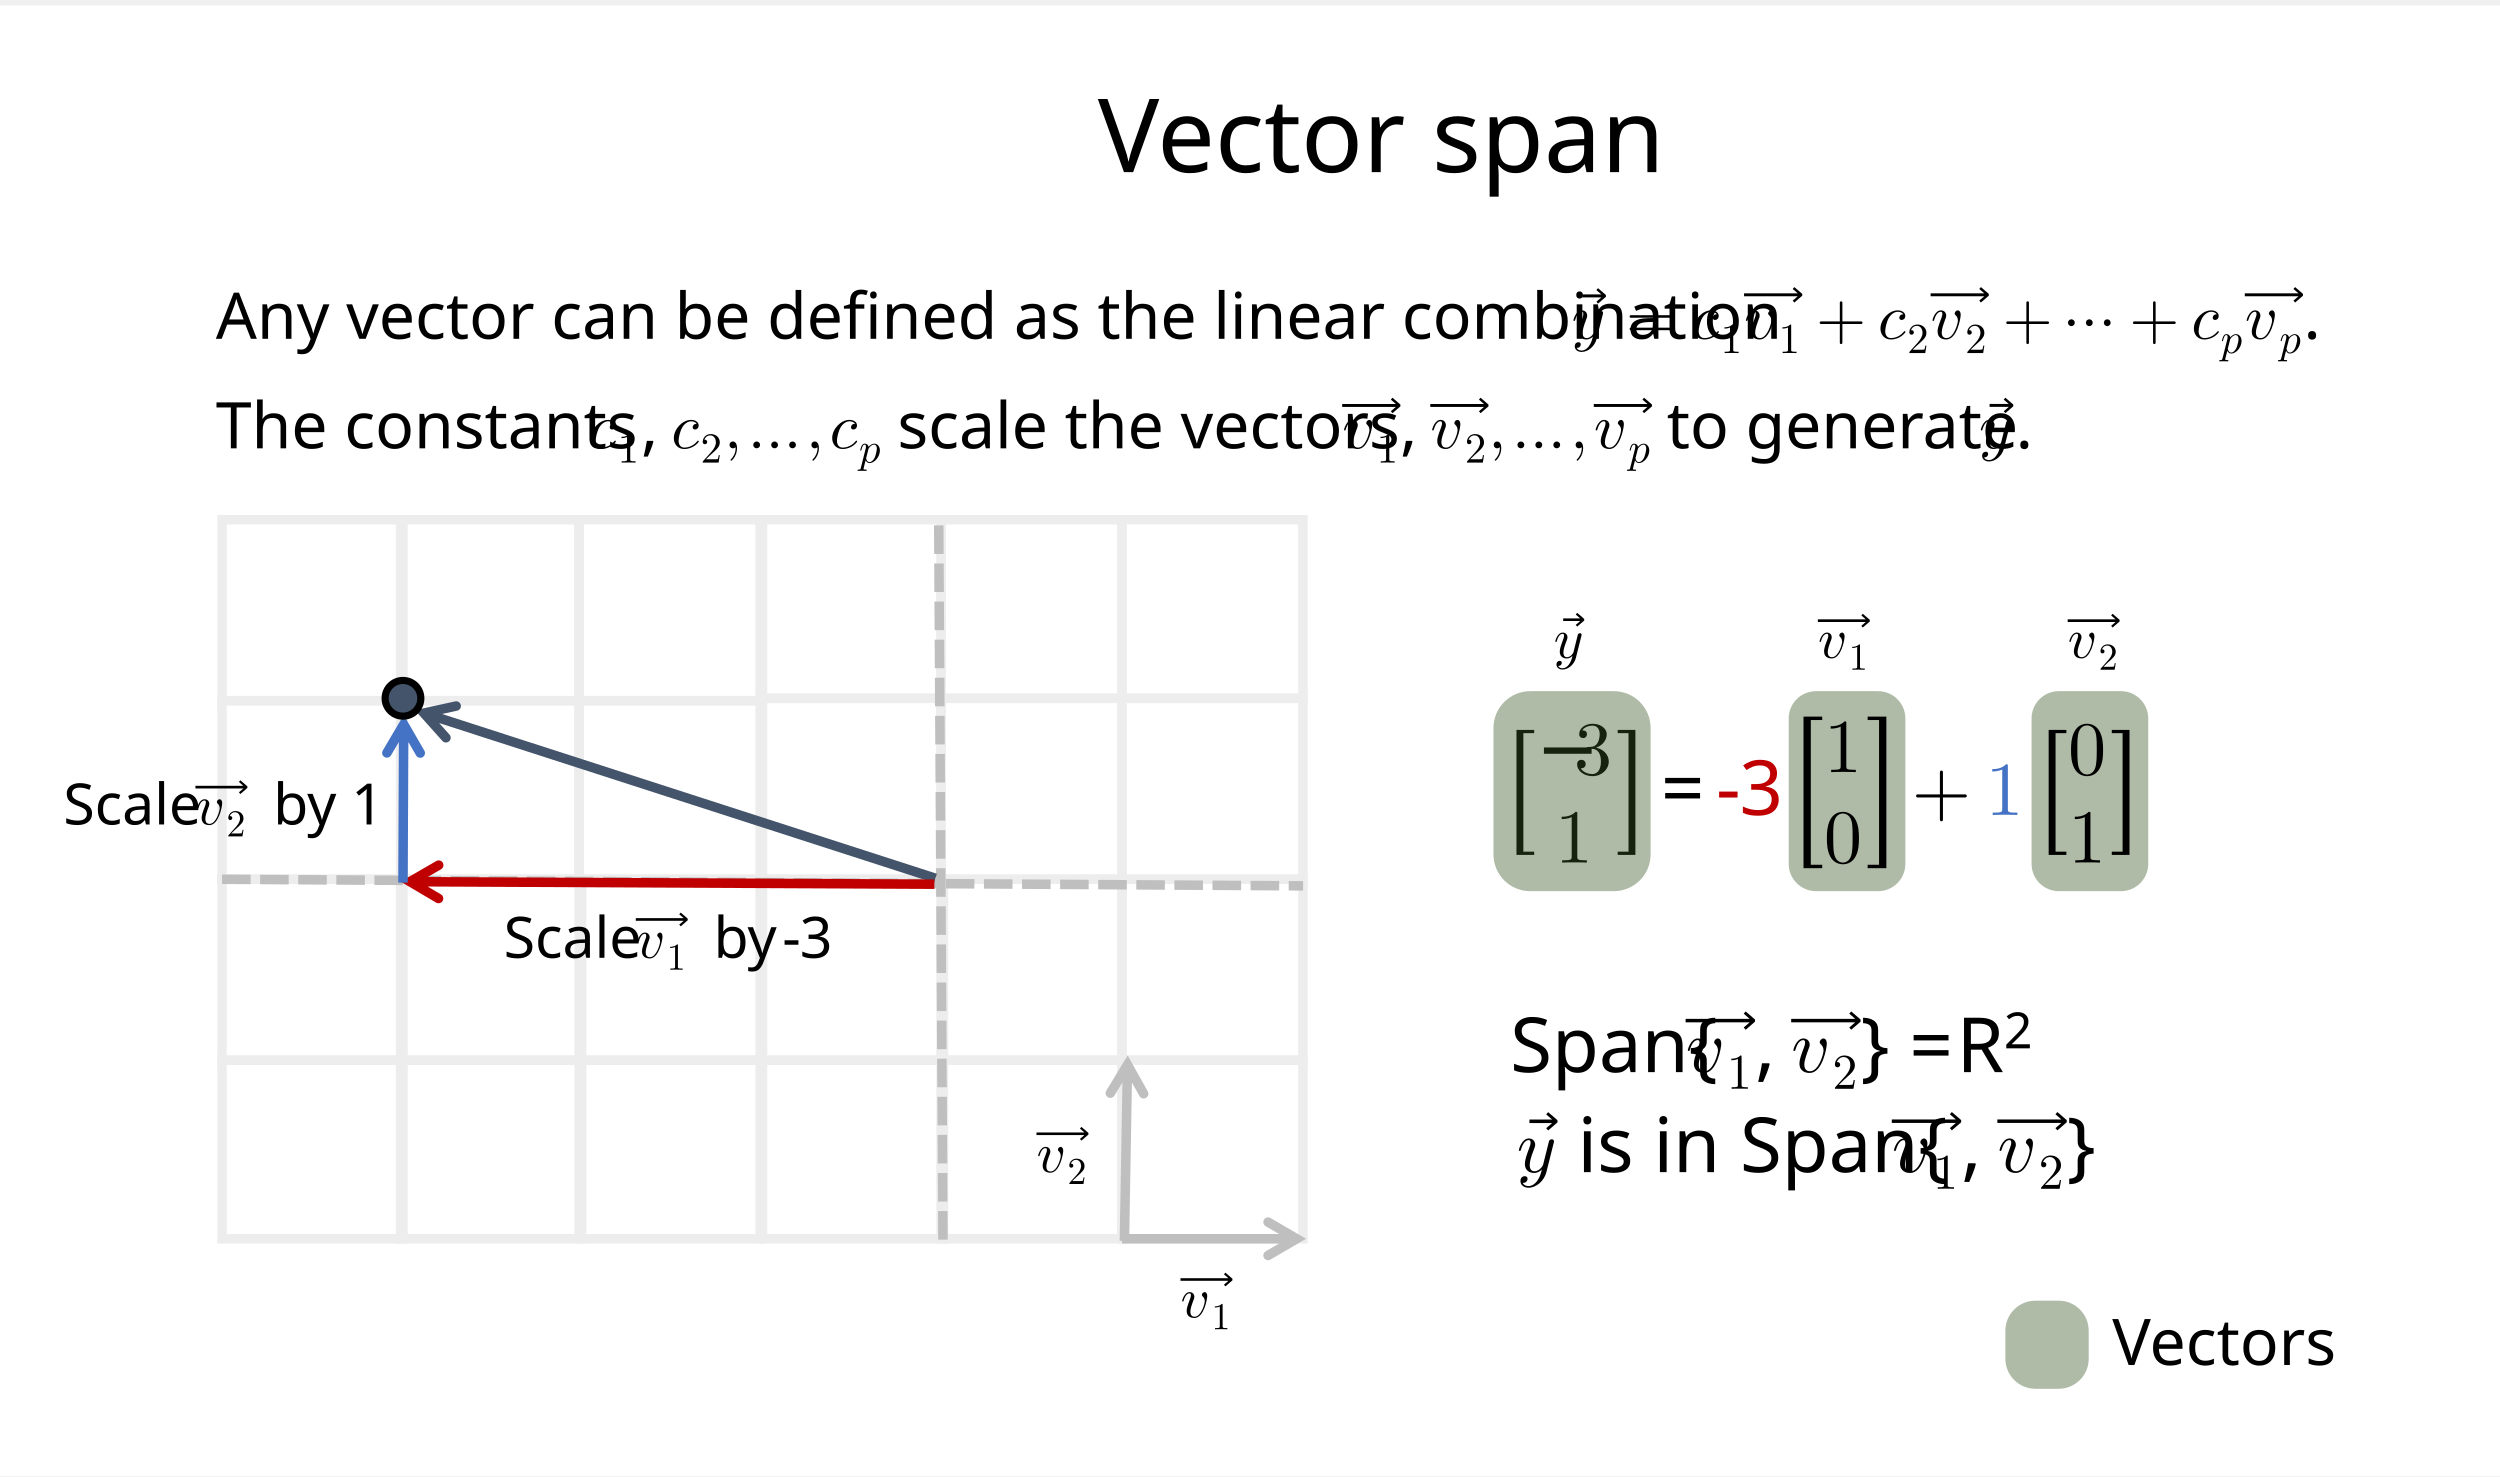
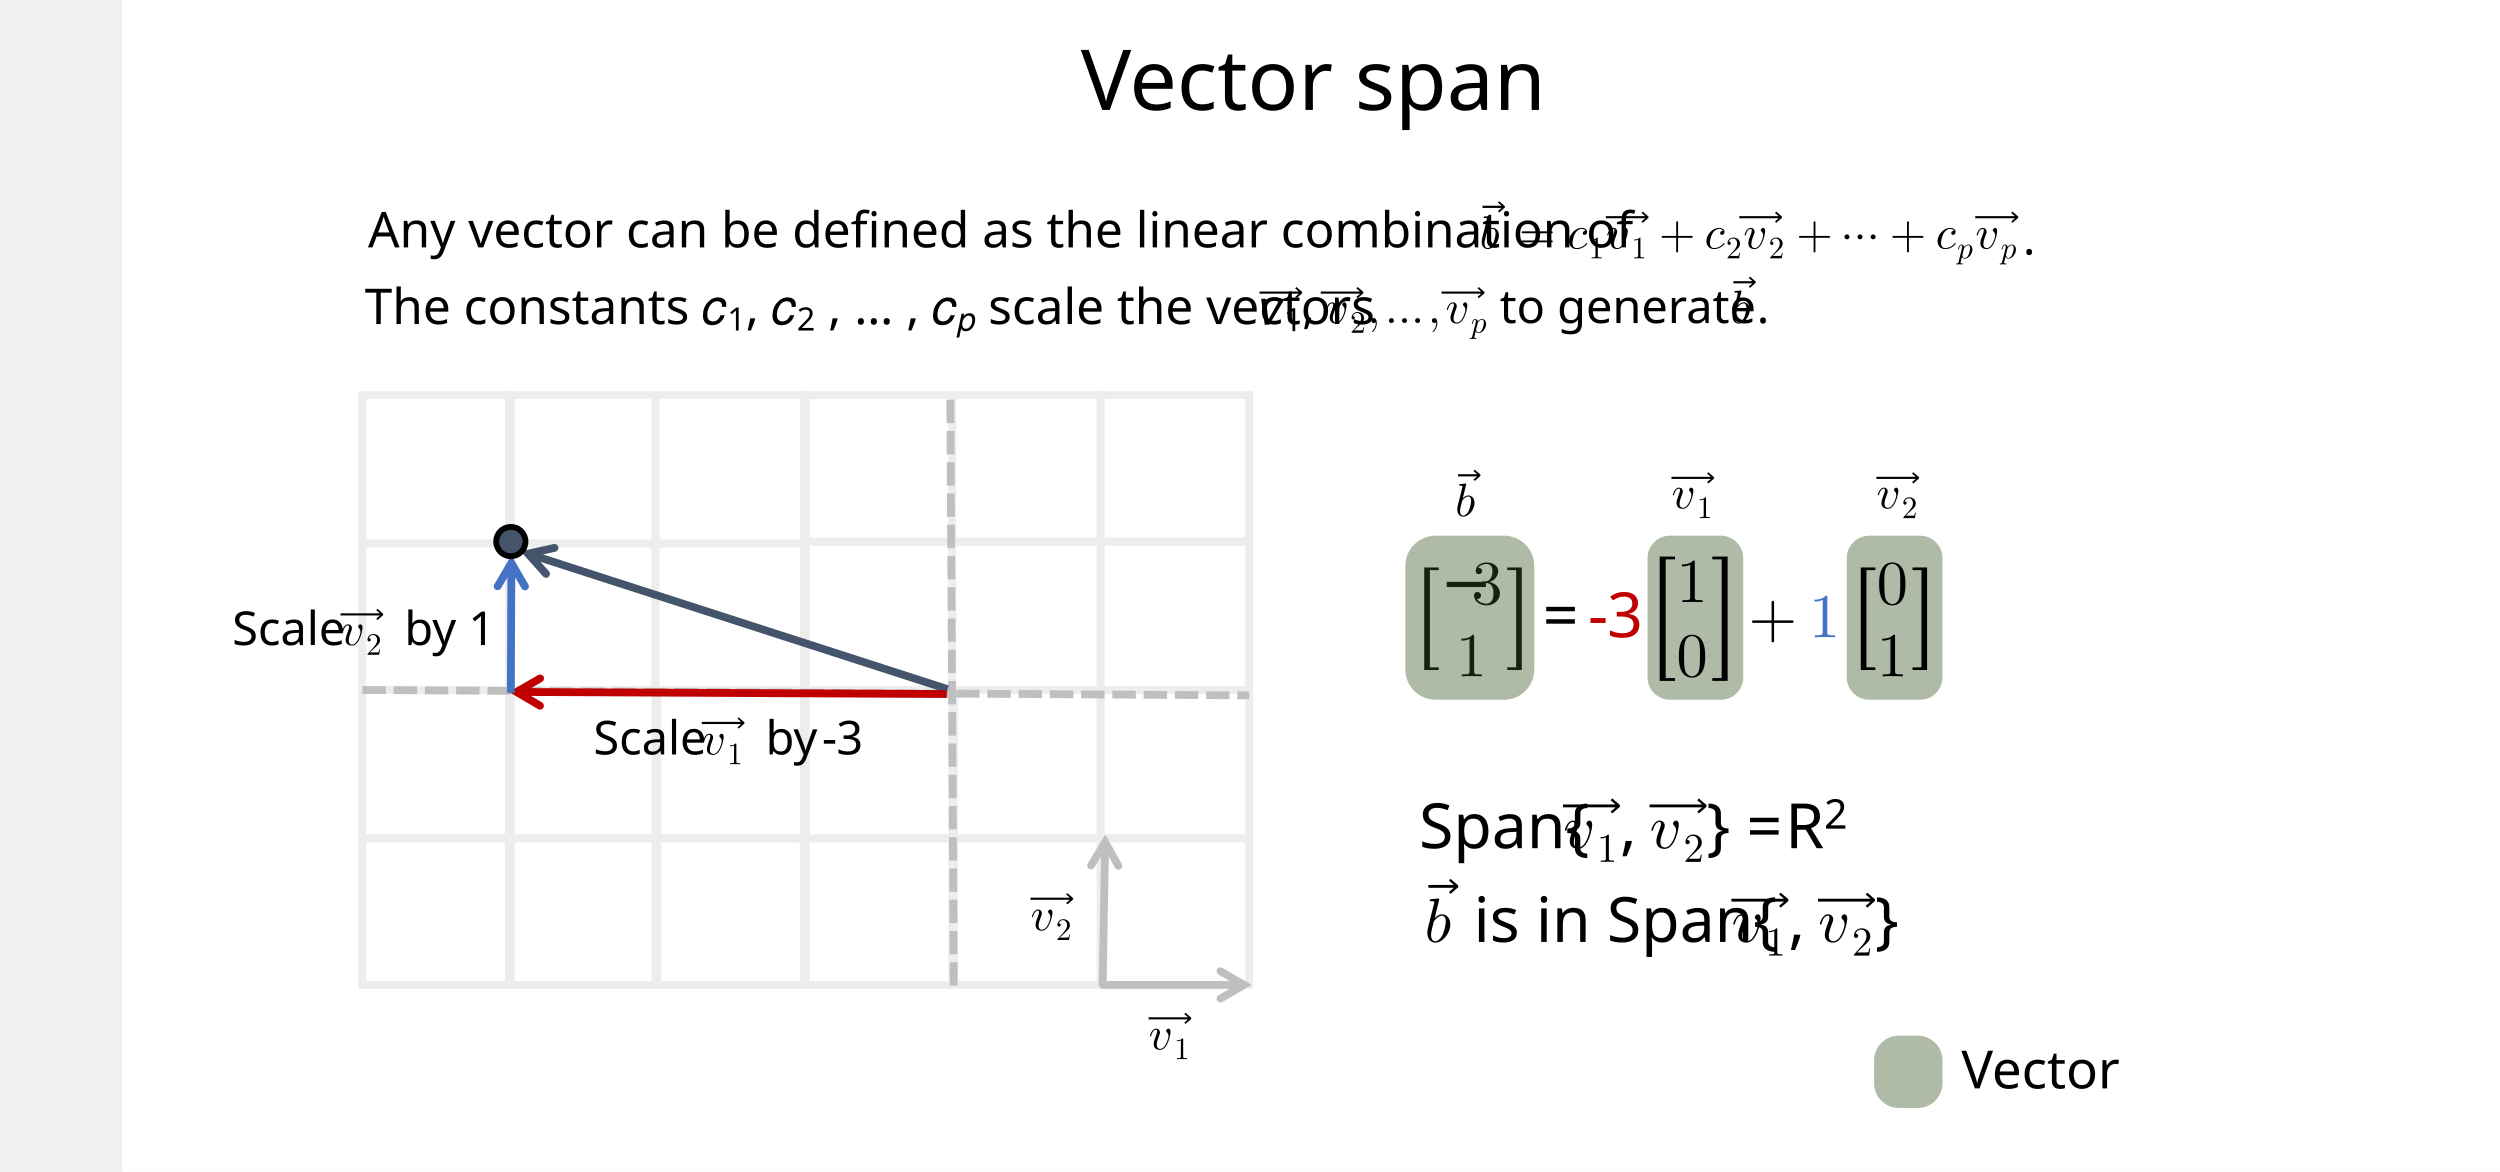
- <svg xmlns="http://www.w3.org/2000/svg" width="1050" height="620" overflow="hidden" version="1.1" id="svg335">
+ <svg xmlns="http://www.w3.org/2000/svg" width="1280" height="600" overflow="hidden" version="1.1" id="svg337">
  <defs id="defs5">
+     <rect x="222.712" y="29.746" width="150.254" height="48.051" id="rect929" />
+     <rect x="136.525" y="50.339" width="681.102" height="53.39" id="rect835" />
    <clipPath id="clip0">
      <rect x="0" y="0" width="1280" height="720" id="rect2" />
    </clipPath>
  </defs>
-   <g clip-path="url(#clip0)" id="g333" transform="translate(-29.74576,2.288136)">
+   <g clip-path="url(#clip0)" id="g335" transform="translate(62.54237,-13.72881)">
    <rect x="0" y="0" width="1280" height="720" fill="#ffffff" id="rect7" />
    <path d="M 781,299.466 C 781,293.134 786.134,288 792.466,288 h 26.068 c 6.332,0 11.466,5.134 11.466,11.466 v 61.068 C 830,366.866 824.866,372 818.534,372 H 792.466 C 786.134,372 781,366.866 781,360.534 Z" fill="#385723" fill-rule="evenodd" fill-opacity="0.4" id="path9" />
    <path d="M 883,299.466 C 883,293.134 888.134,288 894.466,288 h 26.068 c 6.332,0 11.466,5.134 11.466,11.466 v 61.068 C 932,366.866 926.866,372 920.534,372 H 894.466 C 888.134,372 883,366.866 883,360.534 Z" fill="#385723" fill-rule="evenodd" fill-opacity="0.4" id="path11" />
    <text font-family="Calibri, Calibri_MSFontService, sans-serif" font-weight="400" font-size="43px" transform="translate(490.842,70)" id="text13">Vector span</text>
    <path d="m 709.174,304.272 h 7.438 v 52.5 h -7.438 v -1.359 h 4.547 v -49.781 h -4.547 z m -42.509,0 h 7.437 v 1.36 h -4.547 v 49.781 h 4.547 v 1.359 h -7.437 z" fill-rule="evenodd" id="path15" />
    <text font-family="Calibri, Calibri_MSFontService, sans-serif" font-weight="400" font-size="32px" transform="translate(674.805,323)" id="text27">−<tspan font-family="'Cambria Math', 'Cambria Math_MSFontService', sans-serif" font-size="32px" x="16" y="0" id="tspan17">3</tspan>
      <tspan font-family="'Cambria Math', 'Cambria Math_MSFontService', sans-serif" font-size="32px" x="8" y="37" id="tspan19">1</tspan>
      <tspan font-size="32px" x="52.52" y="17" id="tspan21">=</tspan>
      <tspan fill="#c00000" font-size="32px" x="75.687" y="17" id="tspan23">-</tspan>
      <tspan fill="#c00000" font-size="32px" x="85.52" y="17" id="tspan25">3</tspan>
    </text>
    <path d="m 814.154,298.69 h 7.86 v 63.656 h -7.86 v -1.437 h 4.797 v -60.782 h -4.797 z m -26.934,0 h 7.86 v 1.437 h -4.797 v 60.782 h 4.797 v 1.437 h -7.86 z" fill-rule="evenodd" id="path29" />
    <text font-family="'Cambria Math', 'Cambria Math_MSFontService', sans-serif" font-weight="400" font-size="32px" transform="translate(795.785,322)" id="text37">1<tspan font-size="32px" x="0" y="38" id="tspan31">0</tspan>
      <tspan font-size="32px" x="36.907" y="18" id="tspan33">+</tspan>
      <tspan fill="#4472c4" font-size="32px" x="67.853" y="18" id="tspan35">1</tspan>
    </text>
    <path d="m 916.694,304.272 h 7.438 v 52.5 h -7.438 v -1.359 h 4.547 v -49.781 h -4.547 z m -26.509,0 h 7.437 v 1.36 h -4.547 v 49.781 h 4.547 v 1.359 h -7.437 z" fill-rule="evenodd" id="path39" />
    <text font-family="'Cambria Math', 'Cambria Math_MSFontService', sans-serif" font-weight="400" font-size="32px" transform="translate(898.325,323)" id="text47">0<tspan font-size="32px" x="0" y="37" id="tspan41">1</tspan>
      <tspan font-size="24px" x="-105.087" y="-49" id="tspan43">𝑣</tspan>
      <tspan font-size="16px" x="-92.087" y="-44" id="tspan45">1</tspan>
    </text>
    <path d="m 812.119,255.504 2.942,2.543 v 0.68 l -2.942,2.543 -0.621,-0.703 1.875,-1.629 h -4.81 -2.338 -1.802 -2.892 -1.255 -2.885 -4.146 v -1.102 h 4.146 2.885 1.255 2.892 1.802 2.338 4.81 l -1.875,-1.629 z" fill-rule="evenodd" id="path49" />
    <text font-family="'Cambria Math', 'Cambria Math_MSFontService', sans-serif" font-weight="400" font-size="24px" transform="translate(815.071,274)" id="text55">
      <tspan font-size="24px" x="83.088" y="0" id="tspan51">𝑣</tspan>
      <tspan font-size="16px" x="96.088" y="5" id="tspan53">2</tspan>
    </text>
    <path d="m 917.041,255.504 2.941,2.543 v 0.68 l -2.941,2.543 -0.621,-0.703 1.875,-1.629 h -4.811 -2.338 -1.802 -2.891 -1.255 -2.885 -4.147 v -1.102 h 4.147 2.885 1.255 2.891 1.802 2.338 4.811 l -1.875,-1.629 z" fill-rule="evenodd" id="path57" />
    <rect x="501" y="443" width="76" height="75" stroke="#ededed" stroke-width="4" stroke-miterlimit="8" fill="none" id="rect59" />
    <rect x="501" y="367" width="76" height="76" stroke="#ededed" stroke-width="4" stroke-miterlimit="8" fill="none" id="rect61" />
    <rect x="501" y="291" width="76" height="76" stroke="#ededed" stroke-width="4" stroke-miterlimit="8" fill="none" id="rect63" />
    <text fill="#ffffff" font-family="Calibri, Calibri_MSFontService, sans-serif" font-weight="400" font-size="24px" transform="translate(522.765,322)" id="text71">(<tspan font-size="24px" x="7.333" y="0" id="tspan65">-</tspan>
      <tspan font-size="24px" x="14.667" y="0" id="tspan67">2,</tspan>
      <tspan font-size="24px" x="6.667" y="29" id="tspan69">1)</tspan>
    </text>
    <rect x="501" y="216" width="76" height="75" stroke="#ededed" stroke-width="4" stroke-miterlimit="8" fill="none" id="rect73" />
    <rect x="123" y="443" width="76" height="75" stroke="#ededed" stroke-width="4" stroke-miterlimit="8" fill="none" id="rect75" />
    <rect x="123" y="367" width="76" height="76" stroke="#ededed" stroke-width="4" stroke-miterlimit="8" fill="none" id="rect77" />
    <rect x="123" y="216" width="76" height="76" stroke="#ededed" stroke-width="4" stroke-miterlimit="8" fill="none" id="rect79" />
    <rect x="198" y="443" width="76" height="75" stroke="#ededed" stroke-width="4" stroke-miterlimit="8" fill="none" id="rect81" />
    <rect x="198" y="367" width="76" height="76" stroke="#ededed" stroke-width="4" stroke-miterlimit="8" fill="none" id="rect83" />
    <rect x="273" y="443" width="76" height="75" stroke="#ededed" stroke-width="4" stroke-miterlimit="8" fill="none" id="rect85" />
    <rect x="273" y="367" width="76" height="76" stroke="#ededed" stroke-width="4" stroke-miterlimit="8" fill="none" id="rect87" />
    <rect x="273" y="292" width="76" height="75" stroke="#ededed" stroke-width="4" stroke-miterlimit="8" fill="none" id="rect89" />
    <rect x="273" y="216" width="76" height="76" stroke="#ededed" stroke-width="4" stroke-miterlimit="8" fill="none" id="rect91" />
    <rect x="198" y="216" width="75" height="76" stroke="#ededed" stroke-width="4" stroke-miterlimit="8" fill="none" id="rect93" />
    <rect x="350" y="443" width="76" height="75" stroke="#ededed" stroke-width="4" stroke-miterlimit="8" fill="none" id="rect95" />
    <rect x="350" y="367" width="76" height="76" stroke="#ededed" stroke-width="4" stroke-miterlimit="8" fill="none" id="rect97" />
    <rect x="425" y="443" width="76" height="75" stroke="#ededed" stroke-width="4" stroke-miterlimit="8" fill="none" id="rect99" />
    <rect x="425" y="367" width="76" height="76" stroke="#ededed" stroke-width="4" stroke-miterlimit="8" fill="none" id="rect101" />
    <rect x="425" y="291" width="76" height="76" stroke="#ededed" stroke-width="4" stroke-miterlimit="8" fill="none" id="rect103" />
    <rect x="425" y="216" width="76" height="75" stroke="#ededed" stroke-width="4" stroke-miterlimit="8" fill="none" id="rect105" />
    <rect x="350" y="291" width="75" height="76" stroke="#ededed" stroke-width="4" stroke-miterlimit="8" fill="none" id="rect107" />
    <rect x="350" y="216" width="75" height="75" stroke="#ededed" stroke-width="4" stroke-miterlimit="8" fill="none" id="rect109" />
    <path d="M 425.79,518.362 424,216" stroke="#bfbfbf" stroke-width="4" stroke-miterlimit="8" stroke-dasharray="12, 4" fill="none" fill-rule="evenodd" id="path111" />
    <rect x="123" y="292" width="76" height="75" stroke="#ededed" stroke-width="4" stroke-miterlimit="8" fill="none" id="rect113" />
    <rect x="198" y="292" width="75" height="75" stroke="#ededed" stroke-width="4" stroke-miterlimit="8" fill="none" id="rect115" />
    <path d="m 123,367 454.032,2.771" stroke="#bfbfbf" stroke-width="4" stroke-miterlimit="8" stroke-dasharray="12, 4" fill="none" fill-rule="evenodd" id="path117" />
    <path d="m 422.008,368.493 -214.855,-69.373 1.229,-3.807 214.855,69.373 z M 215.547,308.9 l -11.556,-12.903 16.92,-3.708 c 1.079,-0.237 2.145,0.446 2.381,1.525 0.237,1.079 -0.446,2.146 -1.525,2.382 l -13.57,2.974 1.061,-3.288 9.269,10.349 c 0.737,0.823 0.667,2.087 -0.156,2.824 -0.822,0.737 -2.087,0.667 -2.824,-0.155 z" fill="#44546a" id="path119" />
-     <text font-family="Calibri, Calibri_MSFontService, sans-serif" font-weight="400" font-size="27px" transform="translate(120.407,140)" id="text123">Any vector can be defined as the linear combination <tspan font-family="'Cambria Math', 'Cambria Math_MSFontService', sans-serif" font-size="27px" x="569.4" y="0" id="tspan121">𝑦</tspan>
+     <text font-family="Calibri, Calibri_MSFontService, sans-serif" font-weight="400" font-size="27px" id="text147" x="124.221" y="179.661" style="font-size:25.333px">The constants 𝑐<tspan style="font-size:65%;baseline-shift:sub" id="tspan863">1</tspan>, 𝑐<tspan style="font-size:65%;baseline-shift:sub" id="tspan867">2</tspan> , … , 𝑐<tspan style="font-size:65%;baseline-shift:sub" id="tspan871">𝑝</tspan> scale the vectors</text>
+     <path d="m 422.169,371.072 -220.219,-1.053 0.019,-4 220.219,1.053 z M 212.91,376.799 197.991,368 l 15.003,-8.656 c 0.957,-0.552 2.18,-0.224 2.732,0.733 0.552,0.957 0.224,2.18 -0.733,2.732 l -12.034,6.942 0.017,-3.455 11.966,7.058 c 0.952,0.561 1.268,1.787 0.707,2.738 -0.561,0.952 -1.787,1.268 -2.739,0.707 z" fill="#c00000" id="path149" />
+     <path d="M 2,-0.009 2.298,66.45 -1.702,66.468 -2,0.009 Z M 8.977,55.428 0.316,70.428 -8.478,55.506 c -0.561,-0.952 -0.244,-2.178 0.708,-2.739 0.952,-0.561 2.178,-0.244 2.739,0.708 l 7.054,11.969 -3.455,0.015 6.946,-12.031 c 0.552,-0.957 1.775,-1.284 2.732,-0.732 0.957,0.552 1.284,1.775 0.732,2.732 z" fill="#4472c4" transform="matrix(1,0,0,-1,199,368.419)" id="path151" />
+     <path d="m 191.5,291 c 0,-4.142 3.358,-7.5 7.5,-7.5 4.142,0 7.5,3.358 7.5,7.5 0,4.142 -3.358,7.5 -7.5,7.5 -4.142,0 -7.5,-3.358 -7.5,-7.5 z" stroke="#000000" stroke-width="3" stroke-miterlimit="8" fill="#44546a" fill-rule="evenodd" id="path153" />
+     <path d="M 2,-0.035 3.291,73.882 -0.709,73.951 -2,0.035 Z M 9.825,62.773 1.36,77.885 -7.627,63.078 c -0.573,-0.944 -0.272,-2.174 0.672,-2.747 0.944,-0.573 2.174,-0.272 2.747,0.672 L 3.001,72.879 -0.454,72.939 6.335,60.819 c 0.54,-0.964 1.759,-1.307 2.722,-0.767 0.964,0.54 1.307,1.759 0.767,2.722 z" fill="#bfbfbf" transform="matrix(1,0,0,-1,502,518.876)" id="path155" />
+     <path d="m 501,516 h 73.34 v 4 H 501 Z m 62.348,-6.727 14.961,8.727 -14.961,8.728 c -0.954,0.556 -2.179,0.234 -2.736,-0.72 -0.556,-0.954 -0.234,-2.179 0.72,-2.735 l 12,-7 v 3.455 l -12,-7 c -0.954,-0.557 -1.276,-1.782 -0.72,-2.736 0.557,-0.954 1.782,-1.276 2.736,-0.719 z" fill="#bfbfbf" id="path157" />
+     <text font-family="'Cambria Math', 'Cambria Math_MSFontService', sans-serif" font-weight="400" font-size="24px" transform="translate(525.542,551)" id="text161">𝑣<tspan font-size="16px" x="13" y="5" id="tspan159">1</tspan>
    </text>
-     <path d="m 9.94,-17.627 -3.309,2.861 -0.699,-0.791 2.109,-1.833 H 0 v -1.239 h 8.042 l -2.109,-1.833 0.699,-0.791 3.309,2.861 z" transform="translate(694.287,140)" id="path125" />
-     <text font-family="'Cambria Math', 'Cambria Math_MSFontService', sans-serif" font-weight="400" font-size="27px" transform="translate(712.667,140)" id="text135">=<tspan font-size="27px" x="27.407" y="0" id="tspan127">𝑐</tspan>
-       <tspan font-size="18px" x="39.74" y="6" id="tspan129">1</tspan>
-       <tspan font-size="27px" x="49.573" y="0" id="tspan131">𝑣</tspan>
-       <tspan font-size="18px" x="64.073" y="6" id="tspan133">1</tspan>
+     <path d="m 544.423,532.225 2.941,2.543 v 0.679 l -2.941,2.543 -0.621,-0.703 1.875,-1.629 h -4.811 -2.337 -1.803 -2.891 -1.255 -2.885 -4.147 v -1.101 h 4.147 2.885 1.255 2.891 1.803 2.337 4.811 l -1.875,-1.629 z" fill-rule="evenodd" id="path163" />
+     <text font-family="'Cambria Math', 'Cambria Math_MSFontService', sans-serif" font-weight="400" font-size="24px" transform="translate(547.375,551)" id="text169">
+       <tspan font-size="24px" x="-82.315" y="-61" id="tspan165">𝑣</tspan>
+       <tspan font-size="16px" x="-69.315" y="-56" id="tspan167">2</tspan>
    </text>
-     <path d="m 783.379,118.284 3.309,2.861 v 0.765 l -3.309,2.861 -0.699,-0.791 2.109,-1.833 h -5.351 -2.691 -1.949 -3.271 -1.369 -3.271 -4.64 v -1.239 h 4.64 3.271 1.369 3.271 1.949 2.691 5.351 l -2.109,-1.833 z" fill-rule="evenodd" id="path137" />
-     <text font-family="'Cambria Math', 'Cambria Math_MSFontService', sans-serif" font-weight="400" font-size="27px" transform="translate(792.501,140)" id="text147">+<tspan font-size="27px" x="25.927" y="0" id="tspan139">𝑐</tspan>
-       <tspan font-size="18px" x="38.26" y="6" id="tspan141">2</tspan>
-       <tspan font-size="27px" x="48.093" y="0" id="tspan143">𝑣</tspan>
-       <tspan font-size="18px" x="62.593" y="6" id="tspan145">2</tspan>
+     <path d="m 483.941,471.007 2.942,2.543 v 0.68 l -2.942,2.543 -0.621,-0.704 1.875,-1.628 h -4.81 -2.338 -1.802 -2.892 -1.255 -2.885 -4.146 v -1.102 h 4.146 2.885 1.255 2.892 1.802 2.338 4.81 l -1.875,-1.629 z" fill-rule="evenodd" id="path171" />
+     <text font-family="Calibri, Calibri_MSFontService, sans-serif" font-weight="400" font-size="24px" transform="translate(241.3,400)" id="text177">Scale <tspan font-family="'Cambria Math', 'Cambria Math_MSFontService', sans-serif" font-size="24px" x="55.467" y="0" id="tspan173">𝑣</tspan>
+       <tspan font-family="'Cambria Math', 'Cambria Math_MSFontService', sans-serif" font-size="16px" x="68.467" y="5" id="tspan175">1</tspan>
    </text>
-     <path d="m 861.732,118.284 3.309,2.861 v 0.765 l -3.309,2.861 -0.699,-0.791 2.11,-1.833 h -5.352 -2.69 -1.95 -3.27 -1.37 -3.27 -4.64 v -1.239 h 4.64 3.27 1.37 3.27 1.95 2.69 5.352 l -2.11,-1.833 z" fill-rule="evenodd" id="path149" />
-     <text font-family="'Cambria Math', 'Cambria Math_MSFontService', sans-serif" font-weight="400" font-size="27px" transform="translate(870.854,140)" id="text163">+<tspan font-size="27px" x="25.927" y="0" id="tspan151">⋯</tspan>
-       <tspan font-size="27px" x="53.207" y="0" id="tspan153">+</tspan>
-       <tspan font-size="27px" x="79.207" y="0" id="tspan155">𝑐</tspan>
-       <tspan font-size="18px" x="91.54" y="6" id="tspan157">𝑝</tspan>
-       <tspan font-size="27px" x="101.7" y="0" id="tspan159">𝑣</tspan>
-       <tspan font-size="18px" x="116.2" y="6" id="tspan161">𝑝</tspan>
+     <path d="m 315.648,381.004 2.941,2.543 v 0.68 l -2.941,2.543 -0.621,-0.703 1.875,-1.629 h -4.811 -2.338 -1.802 -2.891 -1.255 -2.885 -4.147 v -1.102 h 4.147 2.885 1.255 2.891 1.802 2.338 4.811 l -1.875,-1.628 z" fill-rule="evenodd" id="path179" />
+     <text font-family="'Cambria Math', 'Cambria Math_MSFontService', sans-serif" font-weight="400" font-size="24px" transform="translate(318.6,400)" id="text193">
+       <tspan font-family="Calibri, Calibri_MSFontService, sans-serif" font-size="24px" x="10.833" y="0" id="tspan181">by</tspan>
+       <tspan font-family="Calibri, Calibri_MSFontService, sans-serif" font-size="24px" x="39.713" y="0" id="tspan183">-</tspan>
+       <tspan font-family="Calibri, Calibri_MSFontService, sans-serif" font-size="24px" x="47.047" y="0" id="tspan185">3</tspan>
+       <tspan font-family="Calibri, Calibri_MSFontService, sans-serif" font-size="24px" x="-262.245" y="-56" id="tspan187">Scale</tspan>
+       <tspan font-size="24px" x="-206.779" y="-56" id="tspan189">𝑣</tspan>
+       <tspan font-size="16px" x="-193.779" y="-51" id="tspan191">2</tspan>
    </text>
-     <path d="m 993.692,118.284 3.309,2.861 v 0.765 l -3.309,2.861 -0.699,-0.791 2.11,-1.833 h -5.352 -2.69 -1.95 -3.27 -1.37 -3.27 -4.64 v -1.239 h 4.64 3.27 1.37 3.27 1.95 2.69 5.352 l -2.11,-1.833 z" fill-rule="evenodd" id="path165" />
-     <text font-family="Calibri, Calibri_MSFontService, sans-serif" font-weight="400" font-size="27px" transform="translate(997.214,140)" id="text195">.<tspan font-size="27px" x="-876.807" y="46" id="tspan167">The constants</tspan>
-       <tspan font-family="'Cambria Math', 'Cambria Math_MSFontService', sans-serif" font-size="27px" x="-720.4" y="46" id="tspan169">𝑐</tspan>
-       <tspan font-family="'Cambria Math', 'Cambria Math_MSFontService', sans-serif" font-size="18px" x="-708.067" y="52" id="tspan171">1</tspan>
-       <tspan font-size="27px" x="-698.233" y="46" id="tspan173">,</tspan>
-       <tspan font-family="'Cambria Math', 'Cambria Math_MSFontService', sans-serif" font-size="27px" x="-685.567" y="46" id="tspan175">𝑐</tspan>
-       <tspan font-family="'Cambria Math', 'Cambria Math_MSFontService', sans-serif" font-size="18px" x="-673.233" y="52" id="tspan177">2</tspan>
-       <tspan font-family="'Cambria Math', 'Cambria Math_MSFontService', sans-serif" font-size="27px" x="-663.4" y="46" id="tspan179">,</tspan>
-       <tspan font-family="'Cambria Math', 'Cambria Math_MSFontService', sans-serif" font-size="27px" x="-653.453" y="46" id="tspan181">…</tspan>
-       <tspan font-family="'Cambria Math', 'Cambria Math_MSFontService', sans-serif" font-size="27px" x="-629.007" y="46" id="tspan183">,</tspan>
-       <tspan font-family="'Cambria Math', 'Cambria Math_MSFontService', sans-serif" font-size="27px" x="-619.06" y="46" id="tspan185">𝑐</tspan>
-       <tspan font-family="'Cambria Math', 'Cambria Math_MSFontService', sans-serif" font-size="18px" x="-606.727" y="52" id="tspan187">𝑝</tspan>
-       <tspan font-size="27px" x="-590.567" y="46" id="tspan189">scale the vectors</tspan>
-       <tspan font-family="'Cambria Math', 'Cambria Math_MSFontService', sans-serif" font-size="27px" x="-403.76" y="46" id="tspan191">𝑣</tspan>
-       <tspan font-family="'Cambria Math', 'Cambria Math_MSFontService', sans-serif" font-size="18px" x="-389.26" y="52" id="tspan193">1</tspan>
+     <path d="m 130.703,325.427 2.941,2.543 v 0.68 l -2.941,2.543 -0.621,-0.704 1.875,-1.628 h -4.811 -2.338 -1.802 -2.891 -1.256 -2.884 -4.147 v -1.102 h 4.147 2.884 1.256 2.891 1.802 2.338 4.811 l -1.875,-1.629 z" fill-rule="evenodd" id="path195" />
+     <text font-family="'Cambria Math', 'Cambria Math_MSFontService', sans-serif" font-weight="400" font-size="24px" transform="translate(133.655,344)" id="text205">
+       <tspan font-family="Calibri, Calibri_MSFontService, sans-serif" font-size="24px" x="10.833" y="0" id="tspan197">by 1</tspan>
+       <tspan font-family="Calibri, Calibri_MSFontService, sans-serif" font-size="32px" x="530.376" y="104" id="tspan199">Span{</tspan>
+       <tspan font-size="32px" x="604.042" y="104" id="tspan201">𝑣</tspan>
+       <tspan font-size="21px" x="621.376" y="111" id="tspan203">1</tspan>
    </text>
-     <path d="m 614.592,164.755 3.309,2.861 v 0.765 l -3.309,2.861 -0.699,-0.791 2.11,-1.833 h -5.352 -2.69 -1.95 -3.27 -1.37 -3.27 -4.64 v -1.239 h 4.64 3.27 1.37 3.27 1.95 2.69 5.352 l -2.11,-1.833 z" fill-rule="evenodd" id="path197" />
-     <text font-family="Calibri, Calibri_MSFontService, sans-serif" font-weight="400" font-size="27px" transform="translate(617.787,186)" id="text203">, <tspan font-family="'Cambria Math', 'Cambria Math_MSFontService', sans-serif" font-size="27px" x="12.667" y="0" id="tspan199">𝑣</tspan>
-       <tspan font-family="'Cambria Math', 'Cambria Math_MSFontService', sans-serif" font-size="18px" x="27.167" y="6" id="tspan201">2</tspan>
+     <path d="m 762.93,422.518 3.922,3.391 v 0.906 l -3.922,3.391 -0.828,-0.938 2.5,-2.171 h -6.423 -3.108 -2.439 -3.828 -1.718 -3.829 -5.546 v -1.469 h 5.546 3.829 1.718 3.828 2.439 3.108 6.423 l -2.5,-2.172 z" fill-rule="evenodd" id="path207" />
+     <text font-family="Calibri, Calibri_MSFontService, sans-serif" font-weight="400" font-size="32px" transform="translate(766.864,448)" id="text213">, <tspan font-family="'Cambria Math', 'Cambria Math_MSFontService', sans-serif" font-size="32px" x="15.167" y="0" id="tspan209">𝑣</tspan>
+       <tspan font-family="'Cambria Math', 'Cambria Math_MSFontService', sans-serif" font-size="21px" x="32.5" y="7" id="tspan211">2</tspan>
    </text>
-     <path d="m 651.592,164.755 3.309,2.861 v 0.765 l -3.309,2.861 -0.699,-0.791 2.11,-1.833 h -5.352 -2.69 -1.95 -3.27 -1.37 -3.27 -4.64 v -1.239 h 4.64 3.27 1.37 3.27 1.95 2.69 5.352 l -2.11,-1.833 z" fill-rule="evenodd" id="path205" />
-     <text font-family="'Cambria Math', 'Cambria Math_MSFontService', sans-serif" font-weight="400" font-size="27px" transform="translate(654.787,186)" id="text215">,<tspan font-size="27px" x="9.947" y="0" id="tspan207">…</tspan>
-       <tspan font-size="27px" x="34.393" y="0" id="tspan209">,</tspan>
-       <tspan font-size="27px" x="44.34" y="0" id="tspan211">𝑣</tspan>
-       <tspan font-size="18px" x="58.84" y="6" id="tspan213">𝑝</tspan>
+     <path d="m 807.263,422.518 3.922,3.391 v 0.906 l -3.922,3.391 -0.828,-0.938 2.5,-2.171 h -6.423 -3.108 -2.438 -3.829 -1.718 -3.828 -5.547 v -1.469 h 5.547 3.828 1.718 3.829 2.438 3.108 6.423 l -2.5,-2.172 z" fill-rule="evenodd" id="path215" />
+     <text font-family="Calibri, Calibri_MSFontService, sans-serif" font-weight="400" font-size="32px" transform="translate(811.197,448)" id="text223">} = <tspan font-family="Cambria, Cambria_MSFontService, sans-serif" font-size="32px" x="40.333" y="0" id="tspan217">R</tspan>
+       <tspan font-family="Cambria, Cambria_MSFontService, sans-serif" font-size="21px" x="60.167" y="-10" id="tspan219">2</tspan>
+       <tspan font-family="'Cambria Math', 'Cambria Math_MSFontService', sans-serif" font-size="32px" x="-144.459" y="48" id="tspan221">𝑏</tspan>
    </text>
-     <path d="m 720.265,164.755 3.309,2.861 v 0.765 l -3.309,2.861 -0.698,-0.791 2.109,-1.833 h -5.352 -2.69 -1.95 -3.27 -1.37 -3.27 -4.64 v -1.239 h 4.64 3.27 1.37 3.27 1.95 2.69 5.352 l -2.109,-1.833 z" fill-rule="evenodd" id="path217" />
-     <text font-family="Calibri, Calibri_MSFontService, sans-serif" font-weight="400" font-size="27px" transform="translate(729.787,186)" id="text221">to generate <tspan font-family="'Cambria Math', 'Cambria Math_MSFontService', sans-serif" font-size="27px" x="131.107" y="0" id="tspan219">𝑦</tspan>
+     <path d="m 680.144,463.688 3.922,3.391 v 0.906 l -3.922,3.391 -0.828,-0.938 2.5,-2.171 h -3.649 -5.882 -3.493 v -1.469 h 3.493 5.882 3.649 l -2.5,-2.172 z" fill-rule="evenodd" id="path225" />
+     <text font-family="Calibri, Calibri_MSFontService, sans-serif" font-weight="400" font-size="32px" transform="translate(691.938,496)" id="text231">is in Span{<tspan font-family="'Cambria Math', 'Cambria Math_MSFontService', sans-serif" font-size="32px" x="132" y="0" id="tspan227">𝑣</tspan>
+       <tspan font-family="'Cambria Math', 'Cambria Math_MSFontService', sans-serif" font-size="21px" x="149.333" y="7" id="tspan229">1</tspan>
    </text>
-     <path d="m 9.94,-17.627 -3.309,2.861 -0.699,-0.791 2.109,-1.833 H 0 v -1.239 h 8.042 l -2.109,-1.833 0.699,-0.791 3.309,2.861 z" transform="translate(865.374,186)" id="path223" />
-     <text font-family="Calibri, Calibri_MSFontService, sans-serif" font-weight="400" font-size="27px" transform="translate(876.347,186)" id="text225">.</text>
-     <path d="m 422.169,371.072 -220.219,-1.053 0.019,-4 220.219,1.053 z M 212.91,376.799 197.991,368 l 15.003,-8.656 c 0.957,-0.552 2.18,-0.224 2.732,0.733 0.552,0.957 0.224,2.18 -0.733,2.732 l -12.034,6.942 0.017,-3.455 11.966,7.058 c 0.952,0.561 1.268,1.787 0.707,2.738 -0.561,0.952 -1.787,1.268 -2.739,0.707 z" fill="#c00000" id="path227" />
-     <path d="M 2,-0.009 2.298,66.45 -1.702,66.468 -2,0.009 Z M 8.977,55.428 0.316,70.428 -8.478,55.506 c -0.561,-0.952 -0.244,-2.178 0.708,-2.739 0.952,-0.561 2.178,-0.244 2.739,0.708 l 7.054,11.969 -3.455,0.015 6.946,-12.031 c 0.552,-0.957 1.775,-1.284 2.732,-0.732 0.957,0.552 1.284,1.775 0.732,2.732 z" fill="#4472c4" transform="matrix(1,0,0,-1,199,368.419)" id="path229" />
-     <path d="m 191.5,291 c 0,-4.142 3.358,-7.5 7.5,-7.5 4.142,0 7.5,3.358 7.5,7.5 0,4.142 -3.358,7.5 -7.5,7.5 -4.142,0 -7.5,-3.358 -7.5,-7.5 z" stroke="#000000" stroke-width="3" stroke-miterlimit="8" fill="#44546a" fill-rule="evenodd" id="path231" />
-     <path d="M 2,-0.035 3.291,73.882 -0.709,73.951 -2,0.035 Z M 9.825,62.773 1.36,77.885 -7.627,63.078 c -0.573,-0.944 -0.272,-2.174 0.672,-2.747 0.944,-0.573 2.174,-0.272 2.747,0.672 L 3.001,72.879 -0.454,72.939 6.335,60.819 c 0.54,-0.964 1.759,-1.307 2.722,-0.767 0.964,0.54 1.307,1.759 0.767,2.722 z" fill="#bfbfbf" transform="matrix(1,0,0,-1,502,518.876)" id="path233" />
-     <path d="m 501,516 h 73.34 v 4 H 501 Z m 62.348,-6.727 14.961,8.727 -14.961,8.728 c -0.954,0.556 -2.179,0.234 -2.736,-0.72 -0.556,-0.954 -0.234,-2.179 0.72,-2.735 l 12,-7 v 3.455 l -12,-7 c -0.954,-0.557 -1.276,-1.782 -0.72,-2.736 0.557,-0.954 1.782,-1.276 2.736,-0.719 z" fill="#bfbfbf" id="path235" />
-     <text font-family="'Cambria Math', 'Cambria Math_MSFontService', sans-serif" font-weight="400" font-size="24px" transform="translate(525.542,551)" id="text239">𝑣<tspan font-size="16px" x="13" y="5" id="tspan237">1</tspan>
+     <path d="m 849.171,470.768 3.922,3.391 v 0.906 l -3.922,3.391 -0.828,-0.938 2.5,-2.171 h -6.423 -3.108 -2.439 -3.828 -1.718 -3.829 -5.546 v -1.469 h 5.546 3.829 1.718 3.828 2.439 3.108 6.423 l -2.5,-2.172 z" fill-rule="evenodd" id="path233" />
+     <text font-family="Calibri, Calibri_MSFontService, sans-serif" font-weight="400" font-size="32px" transform="translate(853.105,496)" id="text239">, <tspan font-family="'Cambria Math', 'Cambria Math_MSFontService', sans-serif" font-size="32px" x="15.167" y="0" id="tspan235">𝑣</tspan>
+       <tspan font-family="'Cambria Math', 'Cambria Math_MSFontService', sans-serif" font-size="21px" x="32.5" y="7" id="tspan237">2</tspan>
    </text>
-     <path d="m 544.423,532.225 2.941,2.543 v 0.679 l -2.941,2.543 -0.621,-0.703 1.875,-1.629 h -4.811 -2.337 -1.803 -2.891 -1.255 -2.885 -4.147 v -1.101 h 4.147 2.885 1.255 2.891 1.803 2.337 4.811 l -1.875,-1.629 z" fill-rule="evenodd" id="path241" />
-     <text font-family="'Cambria Math', 'Cambria Math_MSFontService', sans-serif" font-weight="400" font-size="24px" transform="translate(547.375,551)" id="text247">
-       <tspan font-size="24px" x="-82.315" y="-61" id="tspan243">𝑣</tspan>
-       <tspan font-size="16px" x="-69.315" y="-56" id="tspan245">2</tspan>
+     <path d="m 893.504,470.768 3.922,3.391 v 0.906 l -3.922,3.391 -0.828,-0.938 2.5,-2.171 h -6.423 -3.108 -2.438 -3.829 -1.718 -3.828 -5.547 v -1.469 h 5.547 3.828 1.718 3.829 2.438 3.108 6.423 l -2.5,-2.172 z" fill-rule="evenodd" id="path241" />
+     <text font-family="Calibri, Calibri_MSFontService, sans-serif" font-weight="400" font-size="32px" transform="translate(897.438,496)" id="text243">}</text>
+     <path d="M 897,556.607 C 897,549.644 902.644,544 909.607,544 h 9.786 c 6.963,0 12.607,5.644 12.607,12.607 v 11.786 C 932,575.356 926.356,581 919.393,581 h -9.786 C 902.644,581 897,575.356 897,568.393 Z" fill="#385723" fill-rule="evenodd" fill-opacity="0.4" id="path245" />
+     <text font-family="Calibri, Calibri_MSFontService, sans-serif" font-weight="400" font-size="27px" transform="translate(941.682,571)" id="text247">Vector</text>
+     <path d="M 657,303.445 C 657,294.915 663.915,288 672.445,288 h 35.11 c 8.53,0 15.445,6.915 15.445,15.445 v 53.11 c 0,8.53 -6.915,15.445 -15.445,15.445 h -35.11 C 663.915,372 657,365.085 657,356.555 Z" fill="#385723" fill-rule="evenodd" fill-opacity="0.4" id="path249" />
+     <text font-family="'Cambria Math', 'Cambria Math_MSFontService', sans-serif" font-weight="400" font-size="24px" transform="translate(682.448,278)" id="text251">𝑏</text>
+     <path d="m 692.503,254.199 2.941,2.543 v 0.679 l -2.941,2.543 -0.622,-0.703 1.875,-1.629 h -2.737 -4.411 -2.62 v -1.101 h 2.62 4.411 2.737 l -1.875,-1.629 z" fill-rule="evenodd" id="path253" />
+     <text font-family="'Cambria Math', 'Cambria Math_MSFontService', sans-serif" font-weight="400" font-size="24px" transform="translate(694.959,141)" id="text255">𝑏</text>
+     <path d="m 705.014,116.748 2.941,2.543 v 0.68 l -2.941,2.543 -0.621,-0.703 1.875,-1.629 h -2.737 -4.412 -2.62 v -1.102 h 2.62 4.412 2.737 l -1.875,-1.629 z" fill-rule="evenodd" id="path257" />
+     <text font-family="'Cambria Math', 'Cambria Math_MSFontService', sans-serif" font-weight="400" font-size="24px" transform="translate(715.153,141)" id="text267">=<tspan font-size="24px" x="24.667" y="0" id="tspan259">𝑐</tspan>
+       <tspan font-size="16px" x="35.667" y="5" id="tspan261">1</tspan>
+       <tspan font-size="24px" x="44.5" y="0" id="tspan263">𝑣</tspan>
+       <tspan font-size="16px" x="57.5" y="5" id="tspan265">1</tspan>
    </text>
-     <path d="m 483.941,471.007 2.942,2.543 v 0.68 l -2.942,2.543 -0.621,-0.704 1.875,-1.628 h -4.81 -2.338 -1.802 -2.892 -1.255 -2.885 -4.146 v -1.102 h 4.146 2.885 1.255 2.892 1.802 2.338 4.81 l -1.875,-1.629 z" fill-rule="evenodd" id="path249" />
-     <text font-family="Calibri, Calibri_MSFontService, sans-serif" font-weight="400" font-size="24px" transform="translate(241.3,400)" id="text255">Scale <tspan font-family="'Cambria Math', 'Cambria Math_MSFontService', sans-serif" font-size="24px" x="55.467" y="0" id="tspan251">𝑣</tspan>
-       <tspan font-family="'Cambria Math', 'Cambria Math_MSFontService', sans-serif" font-size="16px" x="68.467" y="5" id="tspan253">1</tspan>
+     <path d="m 778.534,122.061 2.941,2.543 v 0.68 l -2.941,2.543 -0.621,-0.703 1.875,-1.629 h -4.811 -2.338 -1.802 -2.891 -1.255 -2.885 -4.147 v -1.102 h 4.147 2.885 1.255 2.891 1.802 2.338 4.811 l -1.875,-1.628 z" fill-rule="evenodd" id="path269" />
+     <text font-family="'Cambria Math', 'Cambria Math_MSFontService', sans-serif" font-weight="400" font-size="24px" transform="translate(786.819,141)" id="text279">+<tspan font-size="24px" x="23.333" y="0" id="tspan271">𝑐</tspan>
+       <tspan font-size="16px" x="34.333" y="5" id="tspan273">2</tspan>
+       <tspan font-size="24px" x="43.167" y="0" id="tspan275">𝑣</tspan>
+       <tspan font-size="16px" x="56.167" y="5" id="tspan277">2</tspan>
    </text>
-     <path d="m 315.648,381.004 2.941,2.543 v 0.68 l -2.941,2.543 -0.621,-0.703 1.875,-1.629 h -4.811 -2.338 -1.802 -2.891 -1.255 -2.885 -4.147 v -1.102 h 4.147 2.885 1.255 2.891 1.802 2.338 4.811 l -1.875,-1.628 z" fill-rule="evenodd" id="path257" />
-     <text font-family="'Cambria Math', 'Cambria Math_MSFontService', sans-serif" font-weight="400" font-size="24px" transform="translate(318.6,400)" id="text271">
-       <tspan font-family="Calibri, Calibri_MSFontService, sans-serif" font-size="24px" x="10.833" y="0" id="tspan259">by</tspan>
-       <tspan font-family="Calibri, Calibri_MSFontService, sans-serif" font-size="24px" x="39.713" y="0" id="tspan261">-</tspan>
-       <tspan font-family="Calibri, Calibri_MSFontService, sans-serif" font-size="24px" x="47.047" y="0" id="tspan263">3</tspan>
-       <tspan font-family="Calibri, Calibri_MSFontService, sans-serif" font-size="24px" x="-262.245" y="-56" id="tspan265">Scale</tspan>
-       <tspan font-size="24px" x="-206.779" y="-56" id="tspan267">𝑣</tspan>
-       <tspan font-size="16px" x="-193.779" y="-51" id="tspan269">2</tspan>
+     <path d="m 846.867,122.061 2.942,2.543 v 0.68 l -2.942,2.543 -0.621,-0.703 1.875,-1.629 h -4.81 -2.338 -1.802 -2.892 -1.255 -2.885 -4.146 v -1.102 h 4.146 2.885 1.255 2.892 1.802 2.338 4.81 l -1.875,-1.628 z" fill-rule="evenodd" id="path281" />
+     <text font-family="'Cambria Math', 'Cambria Math_MSFontService', sans-serif" font-weight="400" font-size="24px" transform="translate(857.153,141)" id="text295">+<tspan font-size="24px" x="23.333" y="0" id="tspan283">⋯</tspan>
+       <tspan font-size="24px" x="47.833" y="0" id="tspan285">+</tspan>
+       <tspan font-size="24px" x="71.333" y="0" id="tspan287">𝑐</tspan>
+       <tspan font-size="16px" x="82.333" y="5" id="tspan289">𝑝</tspan>
+       <tspan font-size="24px" x="91.627" y="0" id="tspan291">𝑣</tspan>
+       <tspan font-size="16px" x="104.627" y="5" id="tspan293">𝑝</tspan>
    </text>
-     <path d="m 130.703,325.427 2.941,2.543 v 0.68 l -2.941,2.543 -0.621,-0.704 1.875,-1.628 h -4.811 -2.338 -1.802 -2.891 -1.256 -2.884 -4.147 v -1.102 h 4.147 2.884 1.256 2.891 1.802 2.338 4.811 l -1.875,-1.629 z" fill-rule="evenodd" id="path273" />
-     <text font-family="'Cambria Math', 'Cambria Math_MSFontService', sans-serif" font-weight="400" font-size="24px" transform="translate(133.655,344)" id="text283">
-       <tspan font-family="Calibri, Calibri_MSFontService, sans-serif" font-size="24px" x="10.833" y="0" id="tspan275">by 1</tspan>
-       <tspan font-family="Calibri, Calibri_MSFontService, sans-serif" font-size="32px" x="530.376" y="104" id="tspan277">Span{</tspan>
-       <tspan font-size="32px" x="604.042" y="104" id="tspan279">𝑣</tspan>
-       <tspan font-size="21px" x="621.376" y="111" id="tspan281">1</tspan>
+     <path d="m 967.834,122.061 2.941,2.543 v 0.68 l -2.941,2.543 -0.621,-0.703 1.875,-1.629 h -4.811 -2.338 -1.888 -2.805 -1.429 -2.798 -4.233 v -1.102 h 4.233 2.798 1.429 2.805 1.888 2.338 4.811 l -1.875,-1.628 z" fill-rule="evenodd" id="path297" />
+     <text font-family="Calibri, Calibri_MSFontService, sans-serif" font-weight="400" font-size="24px" id="text303" x="973.175" y="144.051">.</text>
+     <path d="m 601.219,160.667 2.942,2.543 v 0.68 l -2.942,2.543 -0.621,-0.703 1.875,-1.629 h -4.81 -2.338 -1.802 -2.892 -1.255 -2.885 -4.146 v -1.102 h 4.146 2.885 1.255 2.892 1.802 2.338 4.81 l -1.875,-1.629 z" fill-rule="evenodd" id="path305" />
+     <text font-family="Calibri, Calibri_MSFontService, sans-serif" font-weight="400" font-size="24px" id="text311" x="604.171" y="179.136">, <tspan font-family="'Cambria Math', 'Cambria Math_MSFontService', sans-serif" font-size="24px" x="615.671" y="179.136" id="tspan307">𝑣</tspan>
+       <tspan font-family="'Cambria Math', 'Cambria Math_MSFontService', sans-serif" font-size="16px" x="628.672" y="184.136" id="tspan309">2</tspan>
    </text>
-     <path d="m 762.93,422.518 3.922,3.391 v 0.906 l -3.922,3.391 -0.828,-0.938 2.5,-2.171 h -6.423 -3.108 -2.439 -3.828 -1.718 -3.829 -5.546 v -1.469 h 5.546 3.829 1.718 3.828 2.439 3.108 6.423 l -2.5,-2.172 z" fill-rule="evenodd" id="path285" />
-     <text font-family="Calibri, Calibri_MSFontService, sans-serif" font-weight="400" font-size="32px" transform="translate(766.864,448)" id="text291">, <tspan font-family="'Cambria Math', 'Cambria Math_MSFontService', sans-serif" font-size="32px" x="15.167" y="0" id="tspan287">𝑣</tspan>
-       <tspan font-family="'Cambria Math', 'Cambria Math_MSFontService', sans-serif" font-size="21px" x="32.5" y="7" id="tspan289">2</tspan>
+     <path d="m 632.553,160.667 2.941,2.543 v 0.68 l -2.941,2.543 -0.622,-0.703 1.875,-1.629 h -4.81 -2.338 -1.802 -2.891 -1.256 -2.884 -4.147 v -1.102 h 4.147 2.884 1.256 2.891 1.802 2.338 4.81 l -1.875,-1.629 z" fill-rule="evenodd" id="path313" />
+     <text font-family="'Cambria Math', 'Cambria Math_MSFontService', sans-serif" font-weight="400" font-size="24px" id="text323" x="637.505" y="179.136">,<tspan font-size="24px" x="646.505" y="179.136" id="tspan315">…</tspan>
+       <tspan font-size="24px" x="668.505" y="179.136" id="tspan317">,</tspan>
+       <tspan font-size="24px" x="677.505" y="179.136" id="tspan319">𝑣</tspan>
+       <tspan font-size="16px" x="690.505" y="184.136" id="tspan321">𝑝</tspan>
    </text>
-     <path d="m 807.263,422.518 3.922,3.391 v 0.906 l -3.922,3.391 -0.828,-0.938 2.5,-2.171 h -6.423 -3.108 -2.438 -3.829 -1.718 -3.828 -5.547 v -1.469 h 5.547 3.828 1.718 3.829 2.438 3.108 6.423 l -2.5,-2.172 z" fill-rule="evenodd" id="path293" />
-     <text font-family="Calibri, Calibri_MSFontService, sans-serif" font-weight="400" font-size="32px" transform="translate(811.197,448)" id="text301">} = <tspan font-family="Cambria, Cambria_MSFontService, sans-serif" font-size="32px" x="40.333" y="0" id="tspan295">R</tspan>
-       <tspan font-family="Cambria, Cambria_MSFontService, sans-serif" font-size="21px" x="60.167" y="-10" id="tspan297">2</tspan>
-       <tspan font-family="'Cambria Math', 'Cambria Math_MSFontService', sans-serif" font-size="32px" x="-144.459" y="42" id="tspan299">𝑦</tspan>
+     <path d="m 694.559,160.667 2.942,2.543 v 0.68 l -2.942,2.543 -0.621,-0.703 1.875,-1.629 h -4.81 -2.338 -1.889 -2.805 -1.428 -2.798 -4.234 v -1.102 h 4.234 2.798 1.428 2.805 1.889 2.338 4.81 l -1.875,-1.629 z" fill-rule="evenodd" id="path325" />
+     <text font-family="Calibri, Calibri_MSFontService, sans-serif" font-weight="400" font-size="24px" id="text329" x="705.298" y="179.136">to generate <tspan font-family="'Cambria Math', 'Cambria Math_MSFontService', sans-serif" font-size="24px" x="823.391" y="179.136" id="tspan327">𝑏</tspan>
    </text>
-     <path d="m 11.781,-20.891 -3.922,3.391 -0.828,-0.938 2.5,-2.172 H 0 v -1.469 h 9.531 l -2.5,-2.172 0.828,-0.938 3.922,3.391 z" transform="translate(672.112,490)" id="path303" />
-     <text font-family="Calibri, Calibri_MSFontService, sans-serif" font-weight="400" font-size="32px" transform="translate(692.285,490)" id="text309">is in Span{<tspan font-family="'Cambria Math', 'Cambria Math_MSFontService', sans-serif" font-size="32px" x="132" y="0" id="tspan305">𝑣</tspan>
-       <tspan font-family="'Cambria Math', 'Cambria Math_MSFontService', sans-serif" font-size="21px" x="149.333" y="7" id="tspan307">1</tspan>
+     <path d="m 833.446,155.354 2.941,2.543 v 0.679 l -2.941,2.543 -0.621,-0.703 1.875,-1.629 h -2.737 -4.412 -2.62 v -1.101 h 2.62 4.412 2.737 l -1.875,-1.629 z" fill-rule="evenodd" id="path331" />
+     <text font-family="Calibri, Calibri_MSFontService, sans-serif" font-weight="400" font-size="24px" id="text333" x="836.918" y="179.136">.</text>
+     <text xml:space="preserve" transform="translate(-10.67797,67.88136)" id="text833" style="font-size:25.333px;font-family:Calibri, Calibri_MSFontService, sans-serif;-inkscape-font-specification:'Calibri, Calibri_MSFontService, sans-serif';white-space:pre;shape-inside:url(#rect835);fill:#000000;stroke-width:2.434">
+       <tspan x="136.525" y="72.506" id="tspan1101">Any vector can be defined as the linear combination of</tspan>
    </text>
-     <path d="m 849.518,464.768 3.922,3.391 v 0.906 l -3.922,3.391 -0.828,-0.938 2.5,-2.171 h -6.423 -3.109 -2.438 -3.828 -1.719 -3.828 -5.547 v -1.469 h 5.547 3.828 1.719 3.828 2.438 3.109 6.423 l -2.5,-2.172 z" fill-rule="evenodd" id="path311" />
-     <text font-family="Calibri, Calibri_MSFontService, sans-serif" font-weight="400" font-size="32px" transform="translate(853.452,490)" id="text317">, <tspan font-family="'Cambria Math', 'Cambria Math_MSFontService', sans-serif" font-size="32px" x="15.167" y="0" id="tspan313">𝑣</tspan>
-       <tspan font-family="'Cambria Math', 'Cambria Math_MSFontService', sans-serif" font-size="21px" x="32.5" y="7" id="tspan315">2</tspan>
+     <text xml:space="preserve" transform="translate(347.5085,127.3729)" id="text927" style="font-size:25.333px;font-family:Calibri, Calibri_MSFontService, sans-serif;-inkscape-font-specification:'Calibri, Calibri_MSFontService, sans-serif';white-space:pre;shape-inside:url(#rect929);fill:#000000;stroke-width:2.434">
+       <tspan x="222.711" y="52.618" id="tspan1105">  𝑣<tspan style="font-size:65%;baseline-shift:sub" id="tspan1103">1</tspan>
+       </tspan>
    </text>
-     <path d="m 893.851,464.768 3.922,3.391 v 0.906 l -3.922,3.391 -0.828,-0.938 2.5,-2.171 h -6.423 -3.108 -2.439 -3.828 -1.718 -3.829 -5.546 v -1.469 h 5.546 3.829 1.718 3.828 2.439 3.108 6.423 l -2.5,-2.172 z" fill-rule="evenodd" id="path319" />
-     <text font-family="Calibri, Calibri_MSFontService, sans-serif" font-weight="400" font-size="32px" transform="translate(897.785,490)" id="text321">}</text>
-     <path d="M 872,556.607 C 872,549.644 877.644,544 884.607,544 h 9.786 c 6.963,0 12.607,5.644 12.607,12.607 v 11.786 C 907,575.356 901.356,581 894.393,581 h -9.786 C 877.644,581 872,575.356 872,568.393 Z" fill="#385723" fill-rule="evenodd" fill-opacity="0.4" id="path323" />
-     <text font-family="Calibri, Calibri_MSFontService, sans-serif" font-weight="400" font-size="27px" transform="translate(916.882,571)" id="text325">Vectors</text>
-     <path d="M 657,303.445 C 657,294.915 663.915,288 672.445,288 h 35.11 c 8.53,0 15.445,6.915 15.445,15.445 v 53.11 c 0,8.53 -6.915,15.445 -15.445,15.445 h -35.11 C 663.915,372 657,365.085 657,356.555 Z" fill="#385723" fill-rule="evenodd" fill-opacity="0.4" id="path327" />
-     <text font-family="'Cambria Math', 'Cambria Math_MSFontService', sans-serif" font-weight="400" font-size="24px" transform="translate(682.255,274)" id="text329">𝑦</text>
-     <path d="m 8.836,-15.668 -2.941,2.543 -0.621,-0.703 1.875,-1.629 H 0 v -1.102 h 7.148 l -1.875,-1.629 0.621,-0.703 2.941,2.543 z" transform="translate(686.281,274)" id="path331" />
  </g>
</svg>
